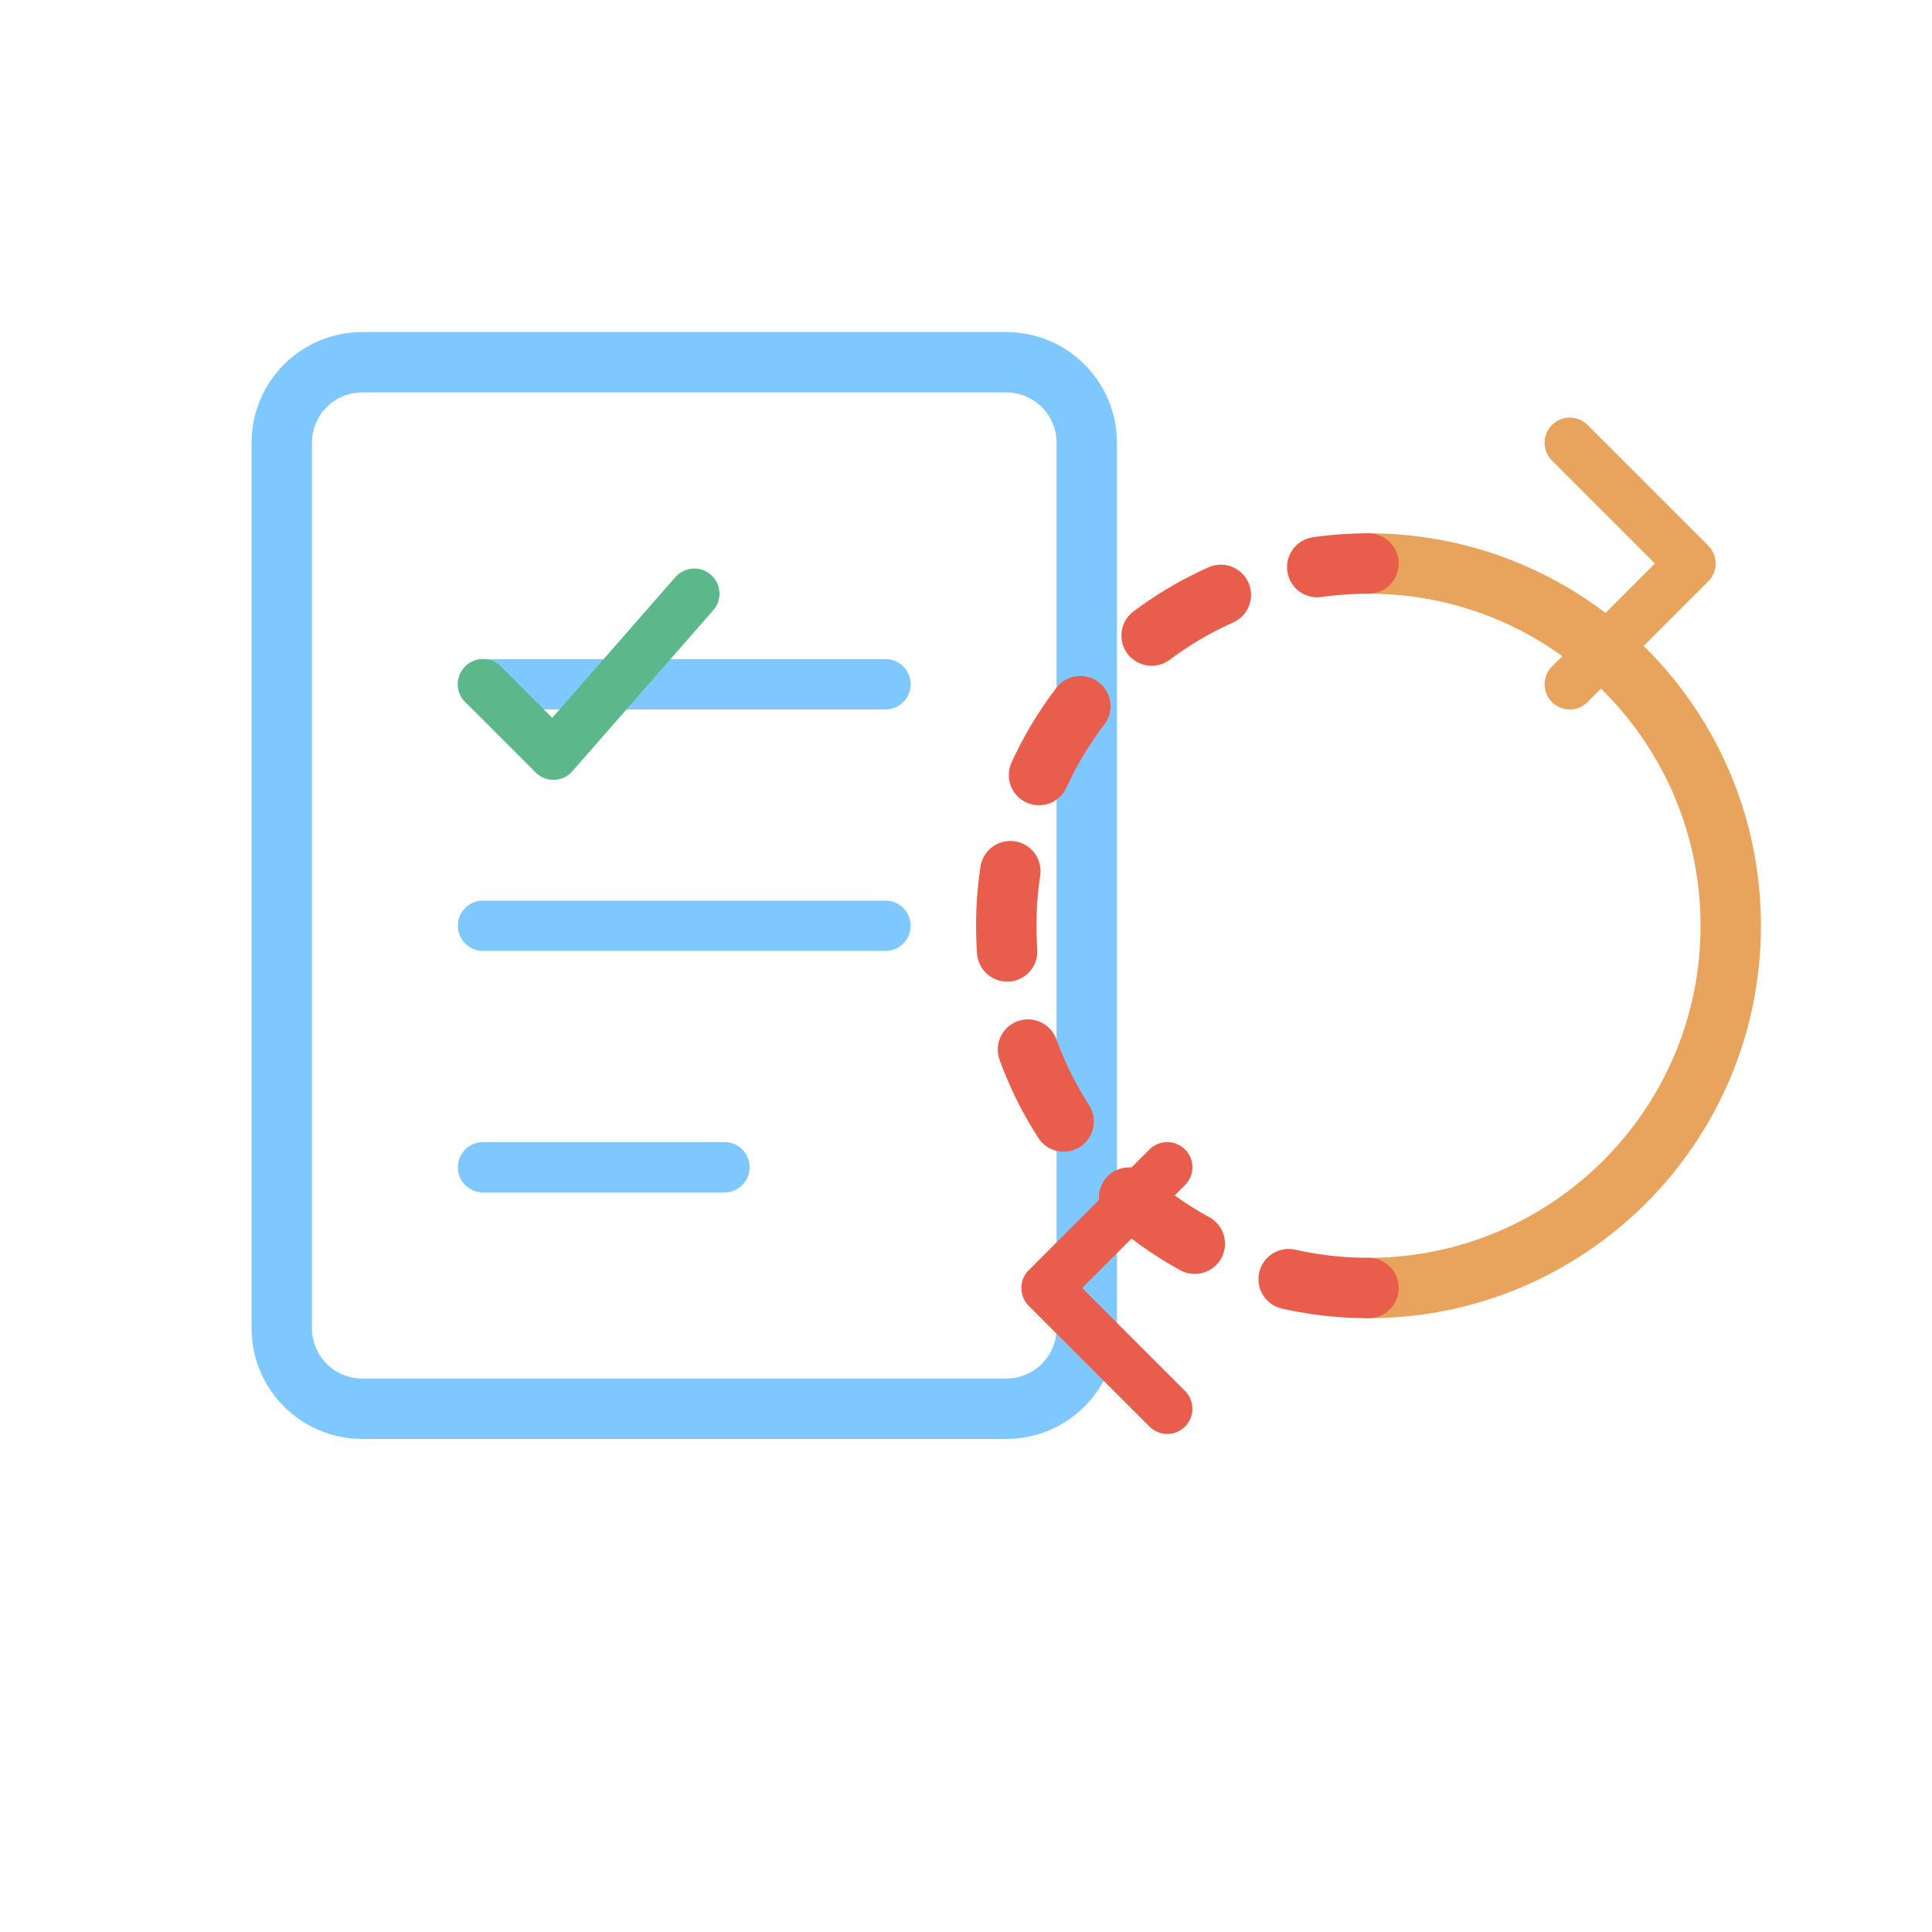
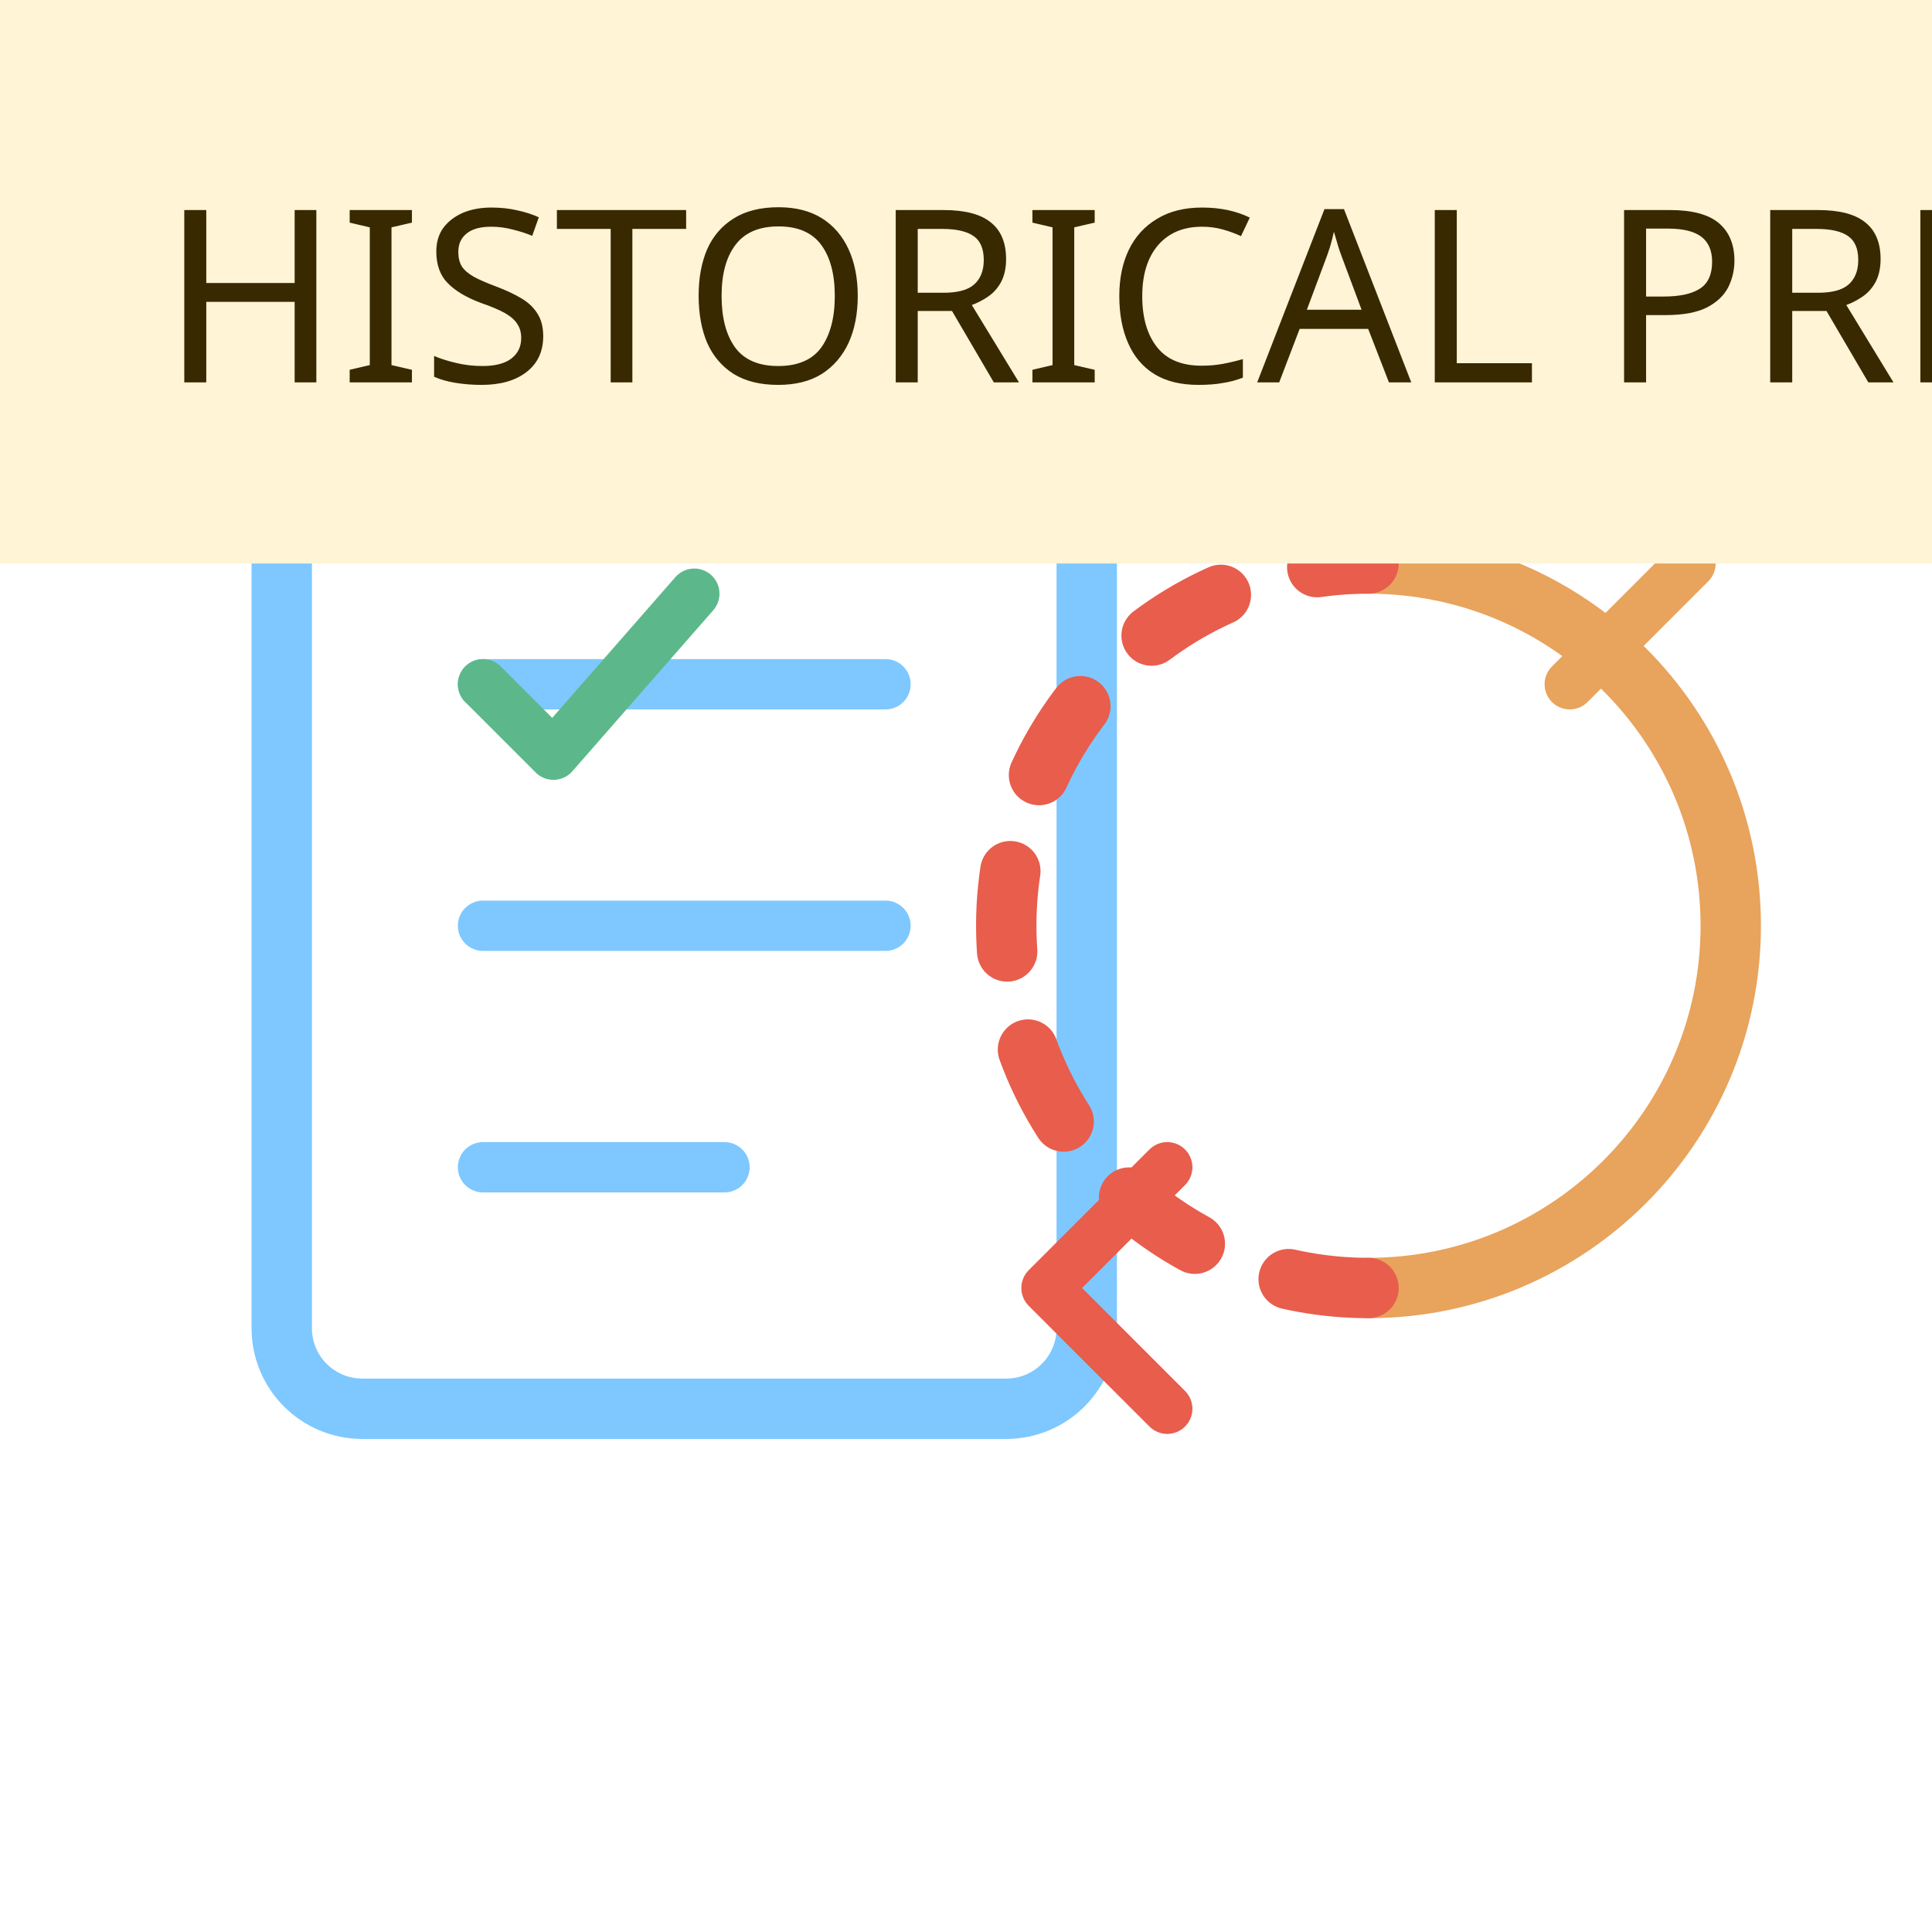
<svg xmlns="http://www.w3.org/2000/svg" width="96" height="96" viewBox="0 0 96 96" role="img" aria-hidden="true">
  <rect x="14" y="18" width="40" height="52" rx="4" fill="none" stroke="#7ec8ff" stroke-width="3" />
  <path d="M24 34h20M24 46h20M24 58h12" fill="none" stroke="#7ec8ff" stroke-width="2.5" stroke-linecap="round" />
  <path d="M24 34l3.5 3.5 7-8" fill="none" stroke="#5cb88a" stroke-width="2.5" stroke-linecap="round" stroke-linejoin="round" />
  <path d="M68 28a18 18 0 0 1 0 36" fill="none" stroke="#e8a35c" stroke-width="3" stroke-linecap="round" />
  <path d="M68 64a18 18 0 0 1 0-36" fill="none" stroke="#e85d4c" stroke-width="3" stroke-linecap="round" stroke-dasharray="4 5" />
  <path d="M78 22l6 6-6 6" fill="none" stroke="#e8a35c" stroke-width="2.5" stroke-linecap="round" stroke-linejoin="round" />
  <path d="M58 70l-6-6 6-6" fill="none" stroke="#e85d4c" stroke-width="2.5" stroke-linecap="round" stroke-linejoin="round" />
+   <g aria-label="Historical pre-reset product">
+     <rect x="0" y="0" width="100%" height="28" fill="#fff4d6" />
+     <text x="8" y="19" fill="#382900" font-family="sans-serif" font-size="12">HISTORICAL PRE-RESET PRODUCT — see current README</text>
+   </g>
</svg>
